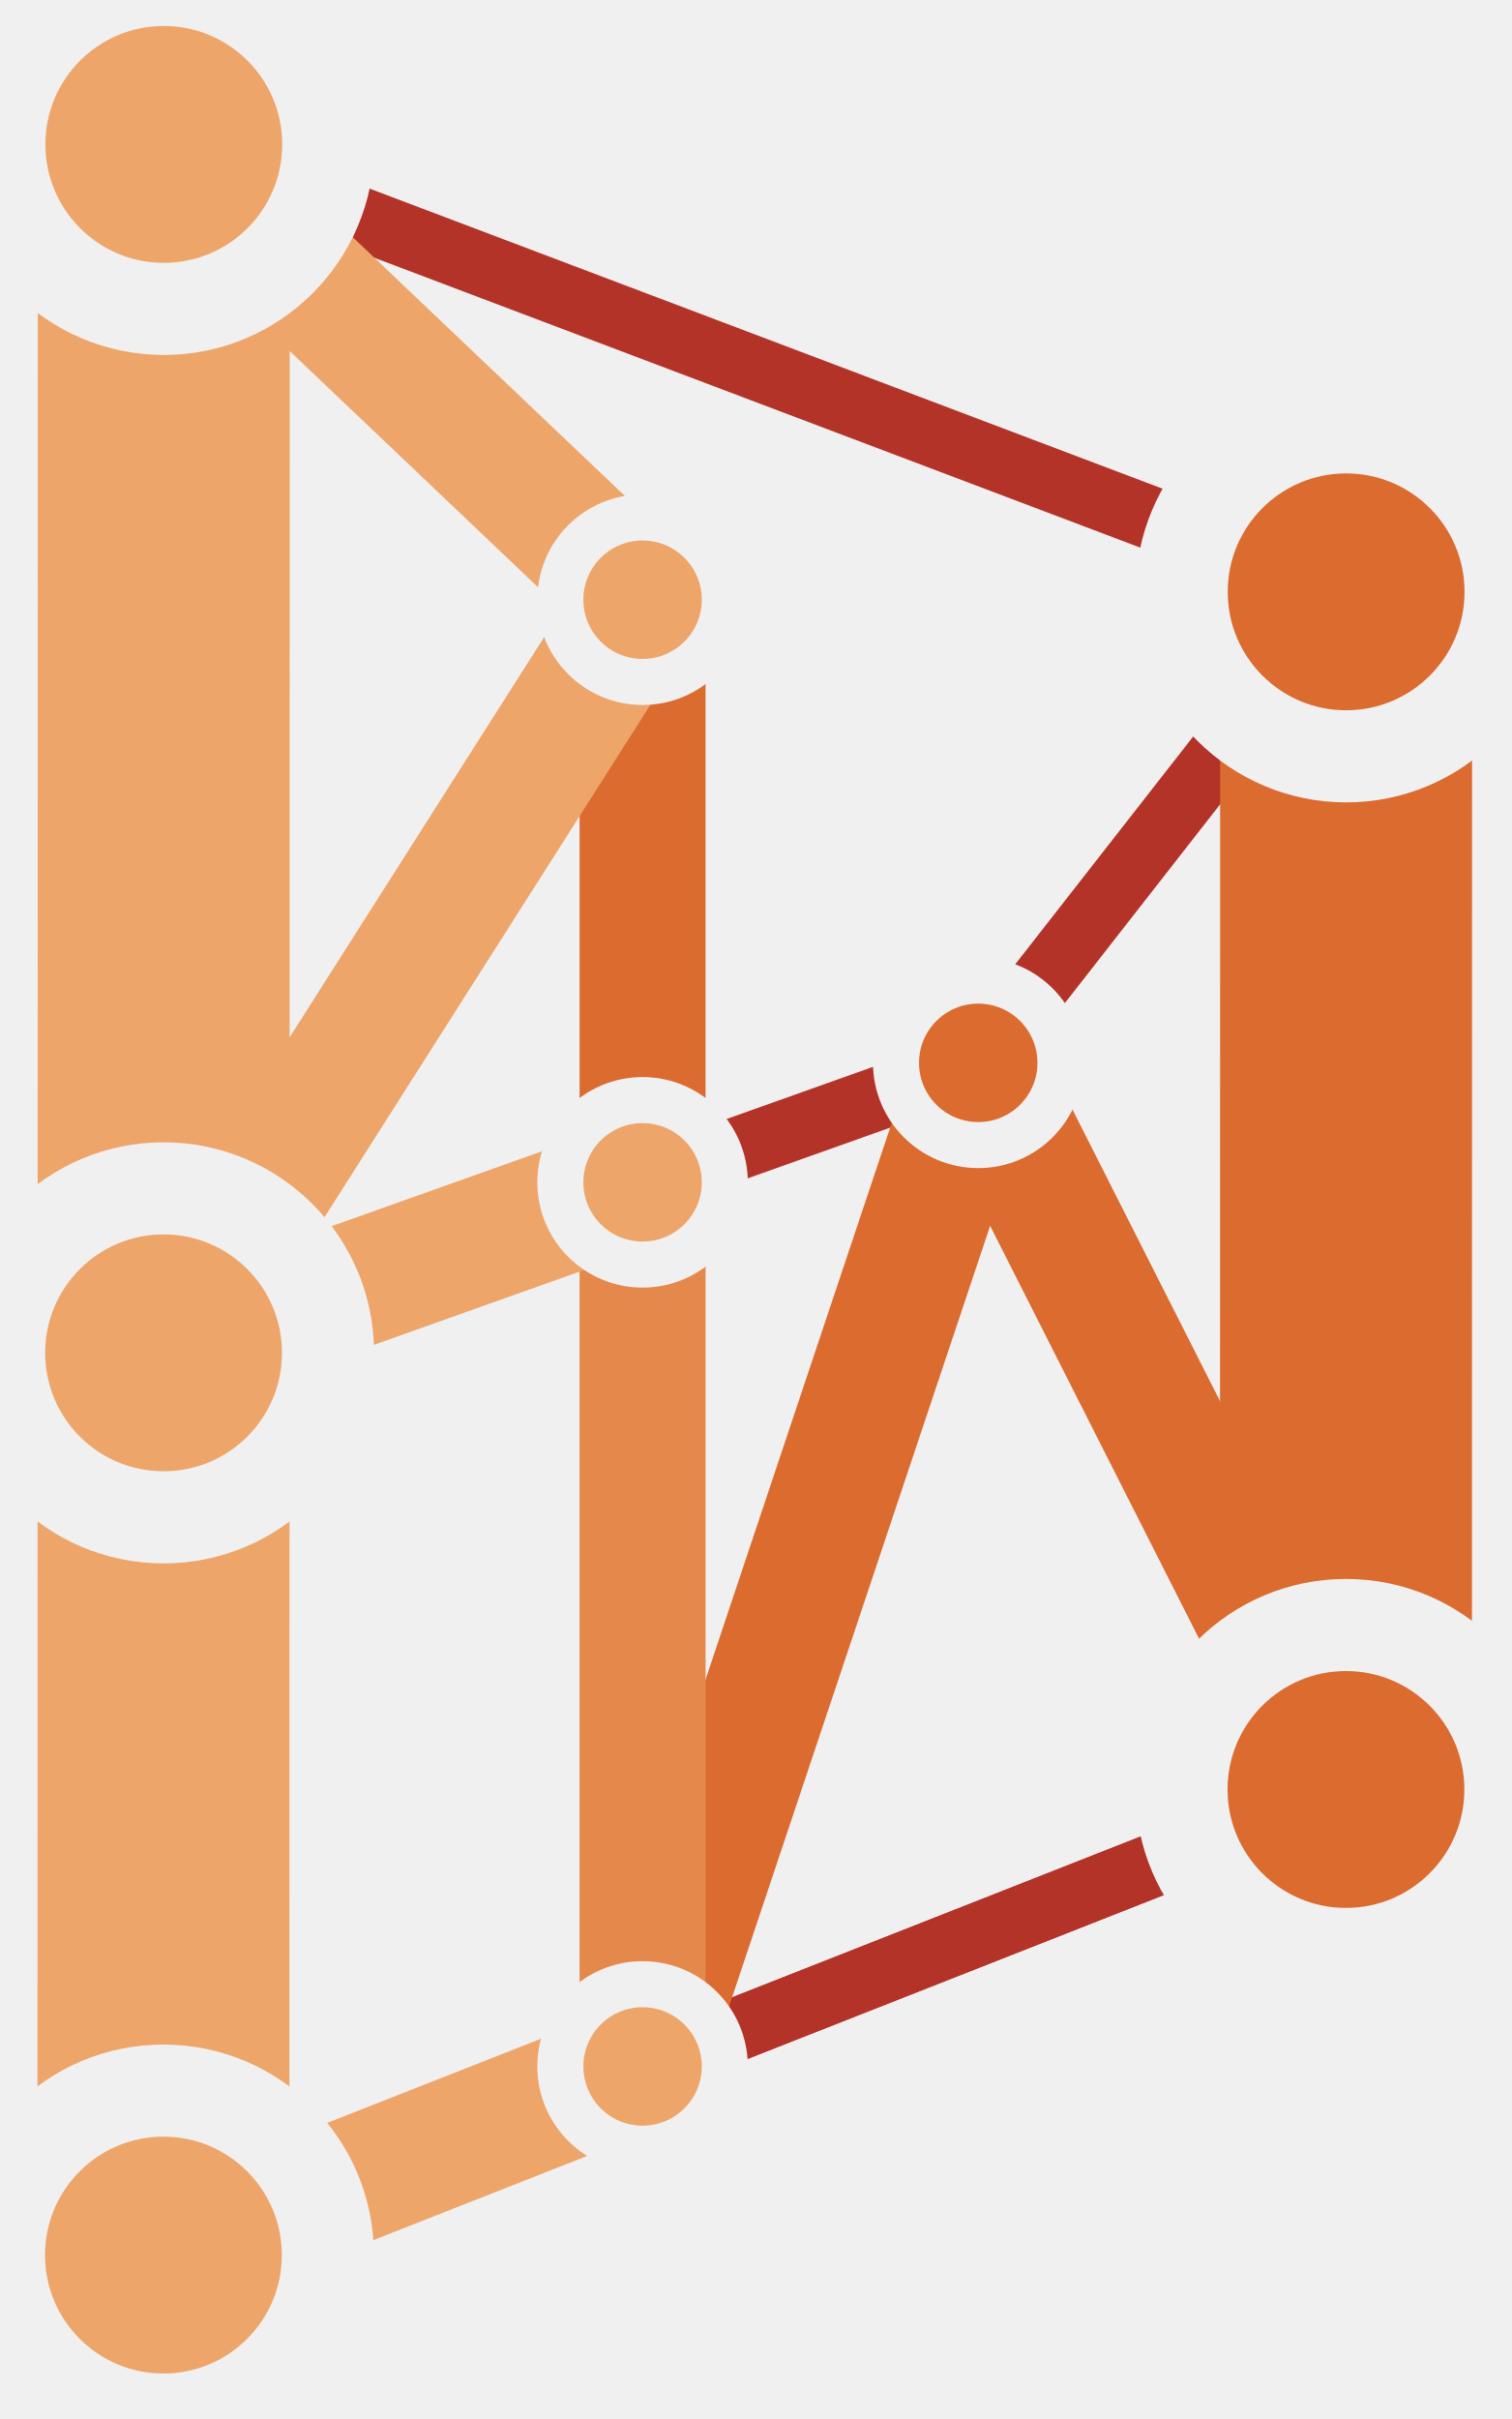
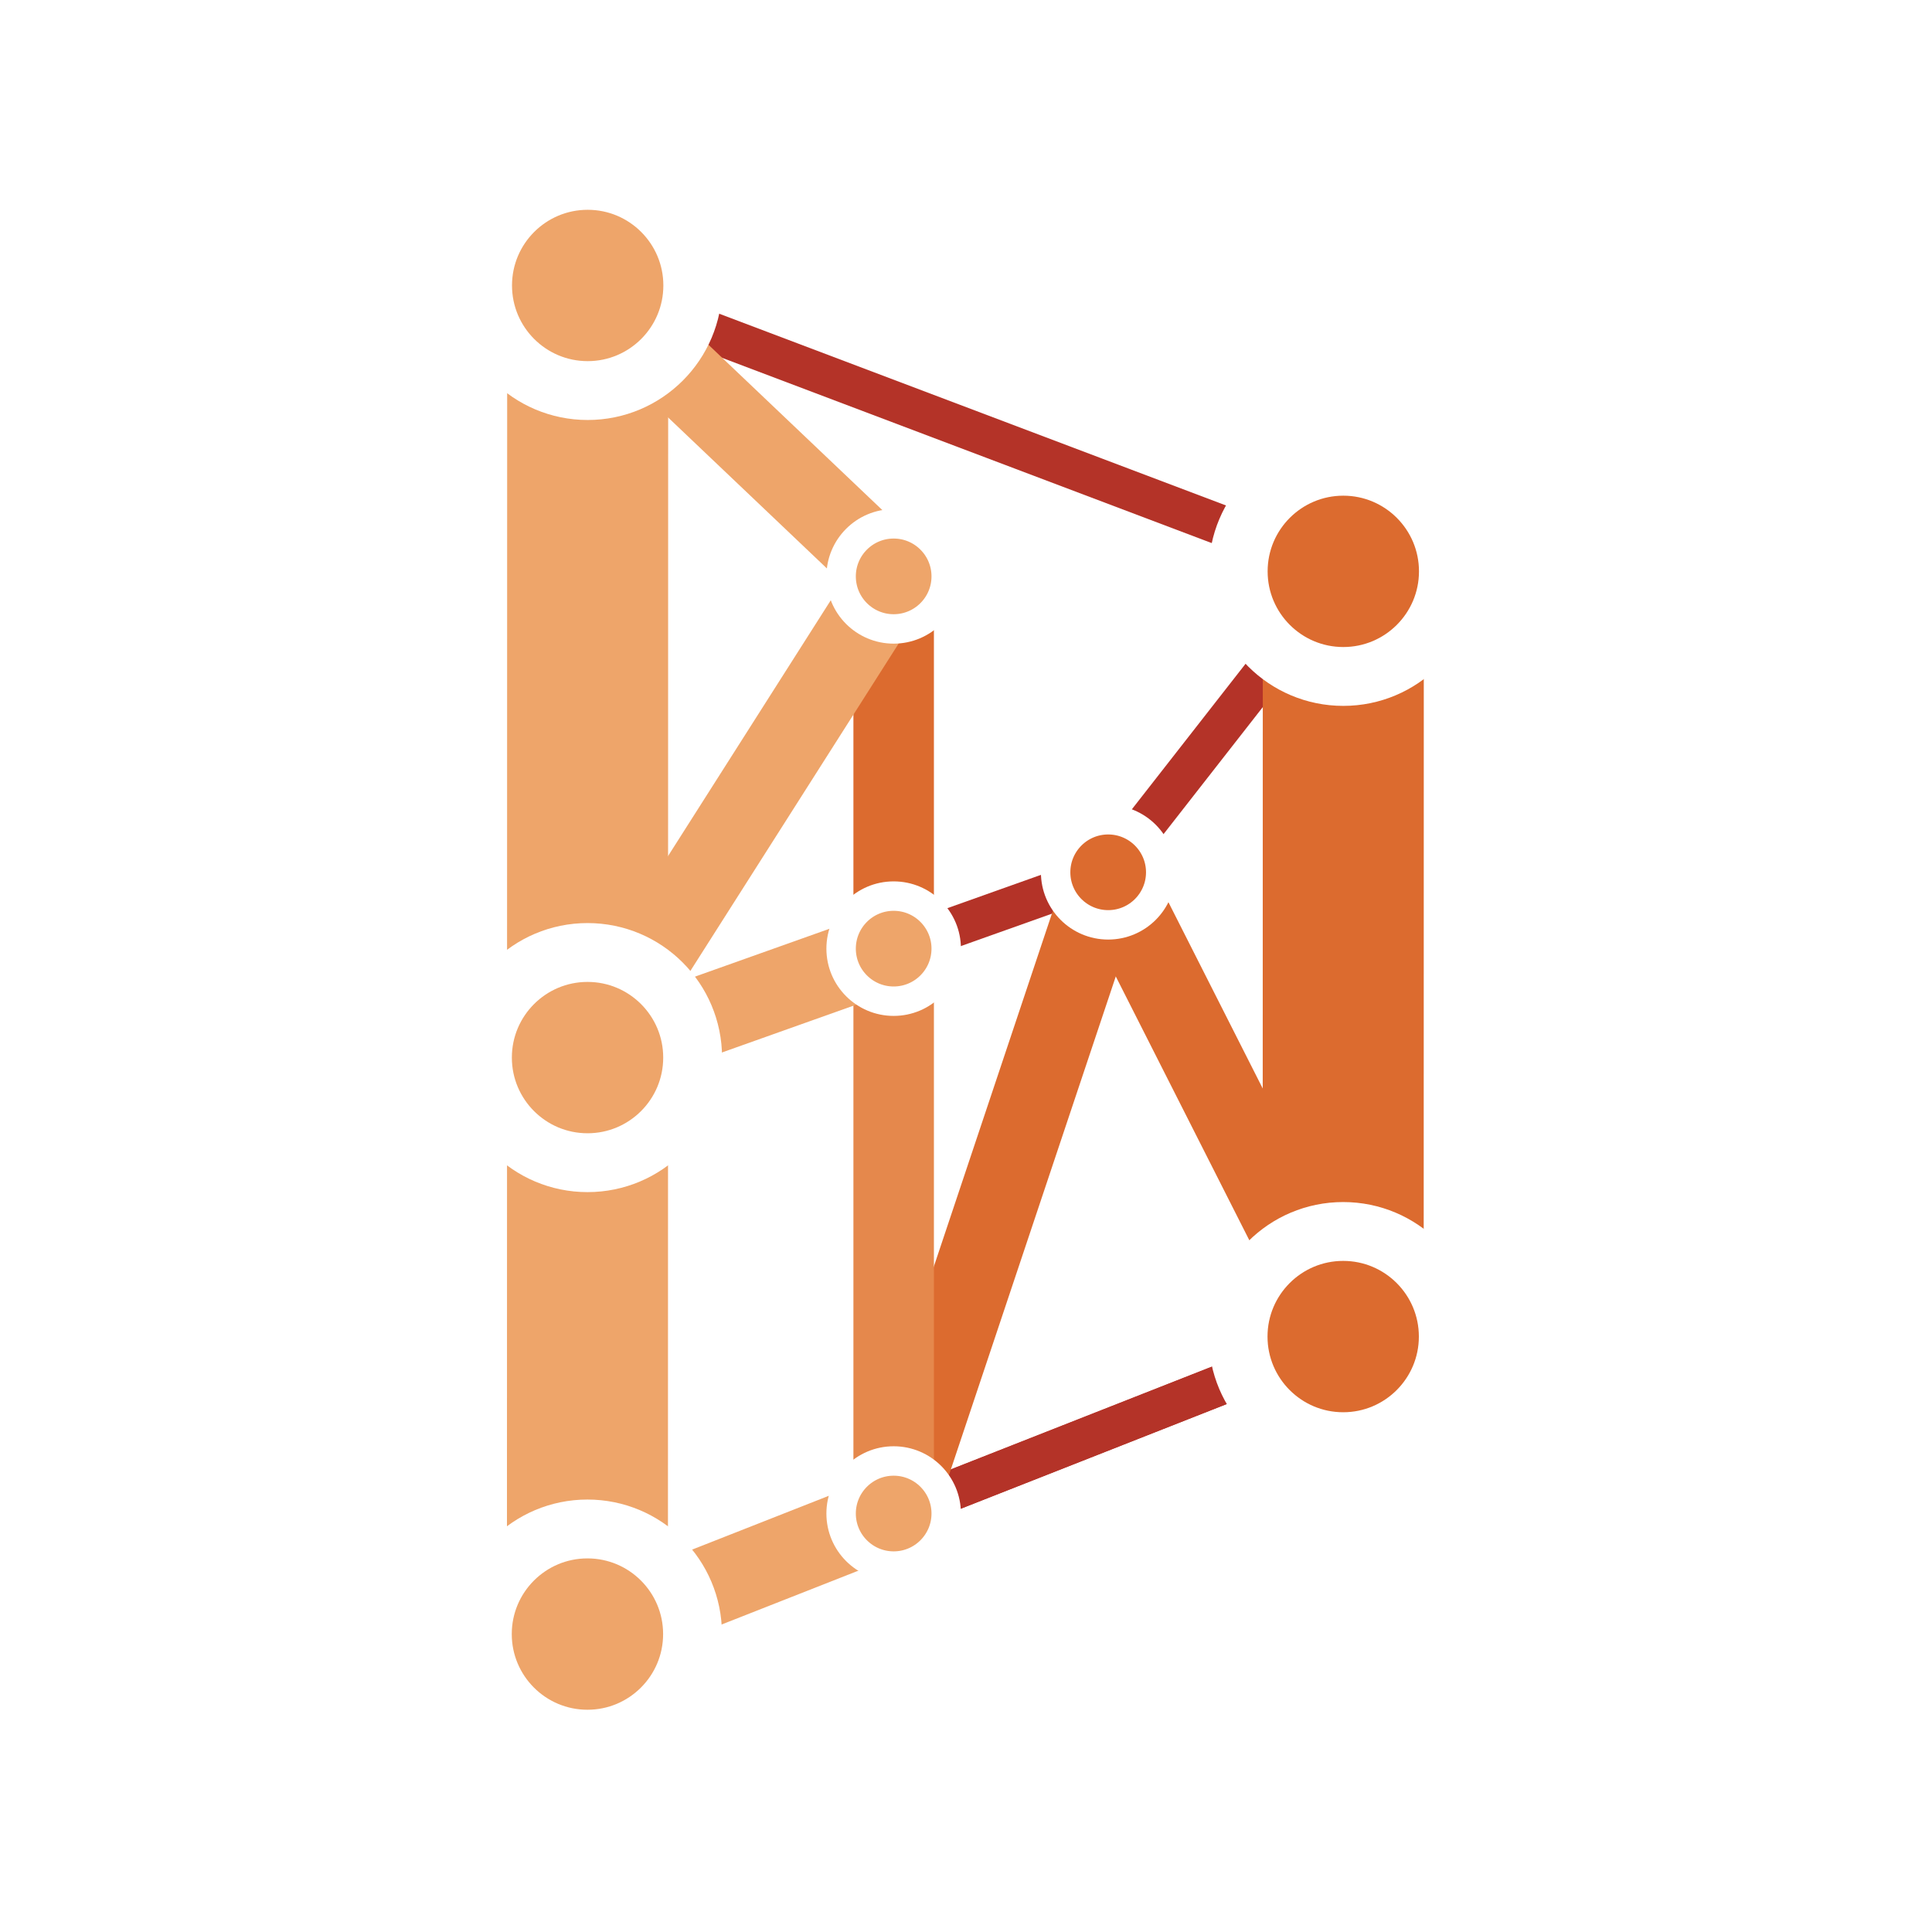
- <svg xmlns="http://www.w3.org/2000/svg" viewBox="150 40 600 960" fill="none">
-   <defs>
-     <mask id="logo-rings" maskUnits="userSpaceOnUse" x="150" y="40" width="600" height="960">
-       <rect x="150" y="40" width="600" height="960" fill="white" />
-       <circle cx="215.02" cy="97.31" r="65.278" fill="none" stroke="black" stroke-width="36.556" />
-       <circle cx="684.35" cy="274.88" r="65.278" fill="none" stroke="black" stroke-width="36.556" />
-       <circle cx="214.87" cy="934.95" r="65.278" fill="none" stroke="black" stroke-width="36.556" />
-       <circle cx="684.28" cy="750.17" r="65.278" fill="none" stroke="black" stroke-width="36.556" />
-       <circle cx="214.93" cy="576.89" r="65.278" fill="none" stroke="black" stroke-width="36.556" />
-       <circle cx="405.07" cy="278" r="32.639" fill="none" stroke="black" stroke-width="18.278" />
-       <circle cx="538.31" cy="461.8" r="32.639" fill="none" stroke="black" stroke-width="18.278" />
-       <circle cx="405.07" cy="509.22" r="32.639" fill="none" stroke="black" stroke-width="18.278" />
-       <circle cx="405.07" cy="860.08" r="32.639" fill="none" stroke="black" stroke-width="18.278" />
-     </mask>
-   </defs>
-   <g mask="url(#logo-rings)">
-     <line x1="215.02" y1="97.31" x2="684.35" y2="274.88" stroke="#b43328" stroke-width="25" stroke-linecap="round" />
-     <line x1="684.35" y1="274.88" x2="538.31" y2="461.80" stroke="#b43328" stroke-width="25" stroke-linecap="round" />
-     <line x1="405.07" y1="509.22" x2="538.31" y2="461.80" stroke="#b43328" stroke-width="25" stroke-linecap="round" />
-     <line x1="684.28" y1="750.17" x2="405.07" y2="860.08" stroke="#b43328" stroke-width="25" stroke-linecap="round" />
-     <line x1="214.87" y1="934.95" x2="684.28" y2="750.17" stroke="#b43328" stroke-width="25" stroke-linecap="round" />
-     <line x1="538.31" y1="461.80" x2="684.28" y2="750.17" stroke="#dc6b2f" stroke-width="50" stroke-linecap="round" />
-     <line x1="538.31" y1="461.80" x2="405.07" y2="860.08" stroke="#dc6b2f" stroke-width="50" stroke-linecap="round" />
-     <line x1="405.07" y1="278.00" x2="405.07" y2="509.22" stroke="#dc6b2f" stroke-width="50" stroke-linecap="round" />
-     <line x1="405.07" y1="509.22" x2="405.07" y2="860.08" stroke="#e5884c" stroke-width="50" stroke-linecap="round" />
-     <line x1="215.02" y1="97.31" x2="405.07" y2="278.00" stroke="#eea56a" stroke-width="50" stroke-linecap="round" />
-     <line x1="214.93" y1="576.89" x2="405.07" y2="278.00" stroke="#eea56a" stroke-width="50" stroke-linecap="round" />
-     <line x1="214.93" y1="576.89" x2="405.07" y2="509.22" stroke="#eea56a" stroke-width="50" stroke-linecap="round" />
-     <line x1="214.87" y1="934.95" x2="405.07" y2="860.08" stroke="#eea56a" stroke-width="50" stroke-linecap="round" />
-     <line x1="684.35" y1="274.88" x2="684.28" y2="750.17" stroke="#dc6b2f" stroke-width="100" stroke-linecap="round" />
-     <line x1="215.02" y1="97.31" x2="214.87" y2="934.95" stroke="#eea56a" stroke-width="100" stroke-linecap="round" />
-   </g>
+ <svg xmlns="http://www.w3.org/2000/svg" width="512" height="512" viewBox="0 0 512 512" fill="none">
+   <rect width="512" height="512" fill="#ffffff" />
+   <svg x="128" y="51" width="256" height="410" viewBox="150 40 600 960" preserveAspectRatio="xMidYMid meet">
+     <defs>
+       <mask id="logo-rings" maskUnits="userSpaceOnUse" x="150" y="40" width="600" height="960">
+         <rect x="150" y="40" width="600" height="960" fill="white" />
+         <circle cx="215.02" cy="97.31" r="65.278" fill="none" stroke="black" stroke-width="36.556" />
+         <circle cx="684.35" cy="274.88" r="65.278" fill="none" stroke="black" stroke-width="36.556" />
+         <circle cx="214.87" cy="934.95" r="65.278" fill="none" stroke="black" stroke-width="36.556" />
+         <circle cx="684.28" cy="750.17" r="65.278" fill="none" stroke="black" stroke-width="36.556" />
+         <circle cx="214.93" cy="576.89" r="65.278" fill="none" stroke="black" stroke-width="36.556" />
+         <circle cx="405.07" cy="278" r="32.639" fill="none" stroke="black" stroke-width="18.278" />
+         <circle cx="538.31" cy="461.8" r="32.639" fill="none" stroke="black" stroke-width="18.278" />
+         <circle cx="405.07" cy="509.22" r="32.639" fill="none" stroke="black" stroke-width="18.278" />
+         <circle cx="405.07" cy="860.08" r="32.639" fill="none" stroke="black" stroke-width="18.278" />
+       </mask>
+     </defs>
+     <g mask="url(#logo-rings)">
+       <line x1="215.02" y1="97.31" x2="684.35" y2="274.88" stroke="#b43328" stroke-width="25" stroke-linecap="round" />
+       <line x1="684.35" y1="274.88" x2="538.31" y2="461.80" stroke="#b43328" stroke-width="25" stroke-linecap="round" />
+       <line x1="405.07" y1="509.22" x2="538.31" y2="461.80" stroke="#b43328" stroke-width="25" stroke-linecap="round" />
+       <line x1="684.28" y1="750.17" x2="405.07" y2="860.08" stroke="#b43328" stroke-width="25" stroke-linecap="round" />
+       <line x1="214.87" y1="934.95" x2="684.28" y2="750.17" stroke="#b43328" stroke-width="25" stroke-linecap="round" />
+       <line x1="538.31" y1="461.80" x2="684.28" y2="750.17" stroke="#dc6b2f" stroke-width="50" stroke-linecap="round" />
+       <line x1="538.31" y1="461.80" x2="405.07" y2="860.08" stroke="#dc6b2f" stroke-width="50" stroke-linecap="round" />
+       <line x1="405.07" y1="278.00" x2="405.07" y2="509.22" stroke="#dc6b2f" stroke-width="50" stroke-linecap="round" />
+       <line x1="405.07" y1="509.22" x2="405.07" y2="860.08" stroke="#e5884c" stroke-width="50" stroke-linecap="round" />
+       <line x1="215.02" y1="97.31" x2="405.07" y2="278.00" stroke="#eea56a" stroke-width="50" stroke-linecap="round" />
+       <line x1="214.93" y1="576.89" x2="405.07" y2="278.00" stroke="#eea56a" stroke-width="50" stroke-linecap="round" />
+       <line x1="214.93" y1="576.89" x2="405.07" y2="509.22" stroke="#eea56a" stroke-width="50" stroke-linecap="round" />
+       <line x1="214.87" y1="934.95" x2="405.07" y2="860.08" stroke="#eea56a" stroke-width="50" stroke-linecap="round" />
+       <line x1="684.35" y1="274.88" x2="684.28" y2="750.17" stroke="#dc6b2f" stroke-width="100" stroke-linecap="round" />
+       <line x1="215.02" y1="97.31" x2="214.87" y2="934.95" stroke="#eea56a" stroke-width="100" stroke-linecap="round" />
+     </g>
+   </svg>
</svg>
